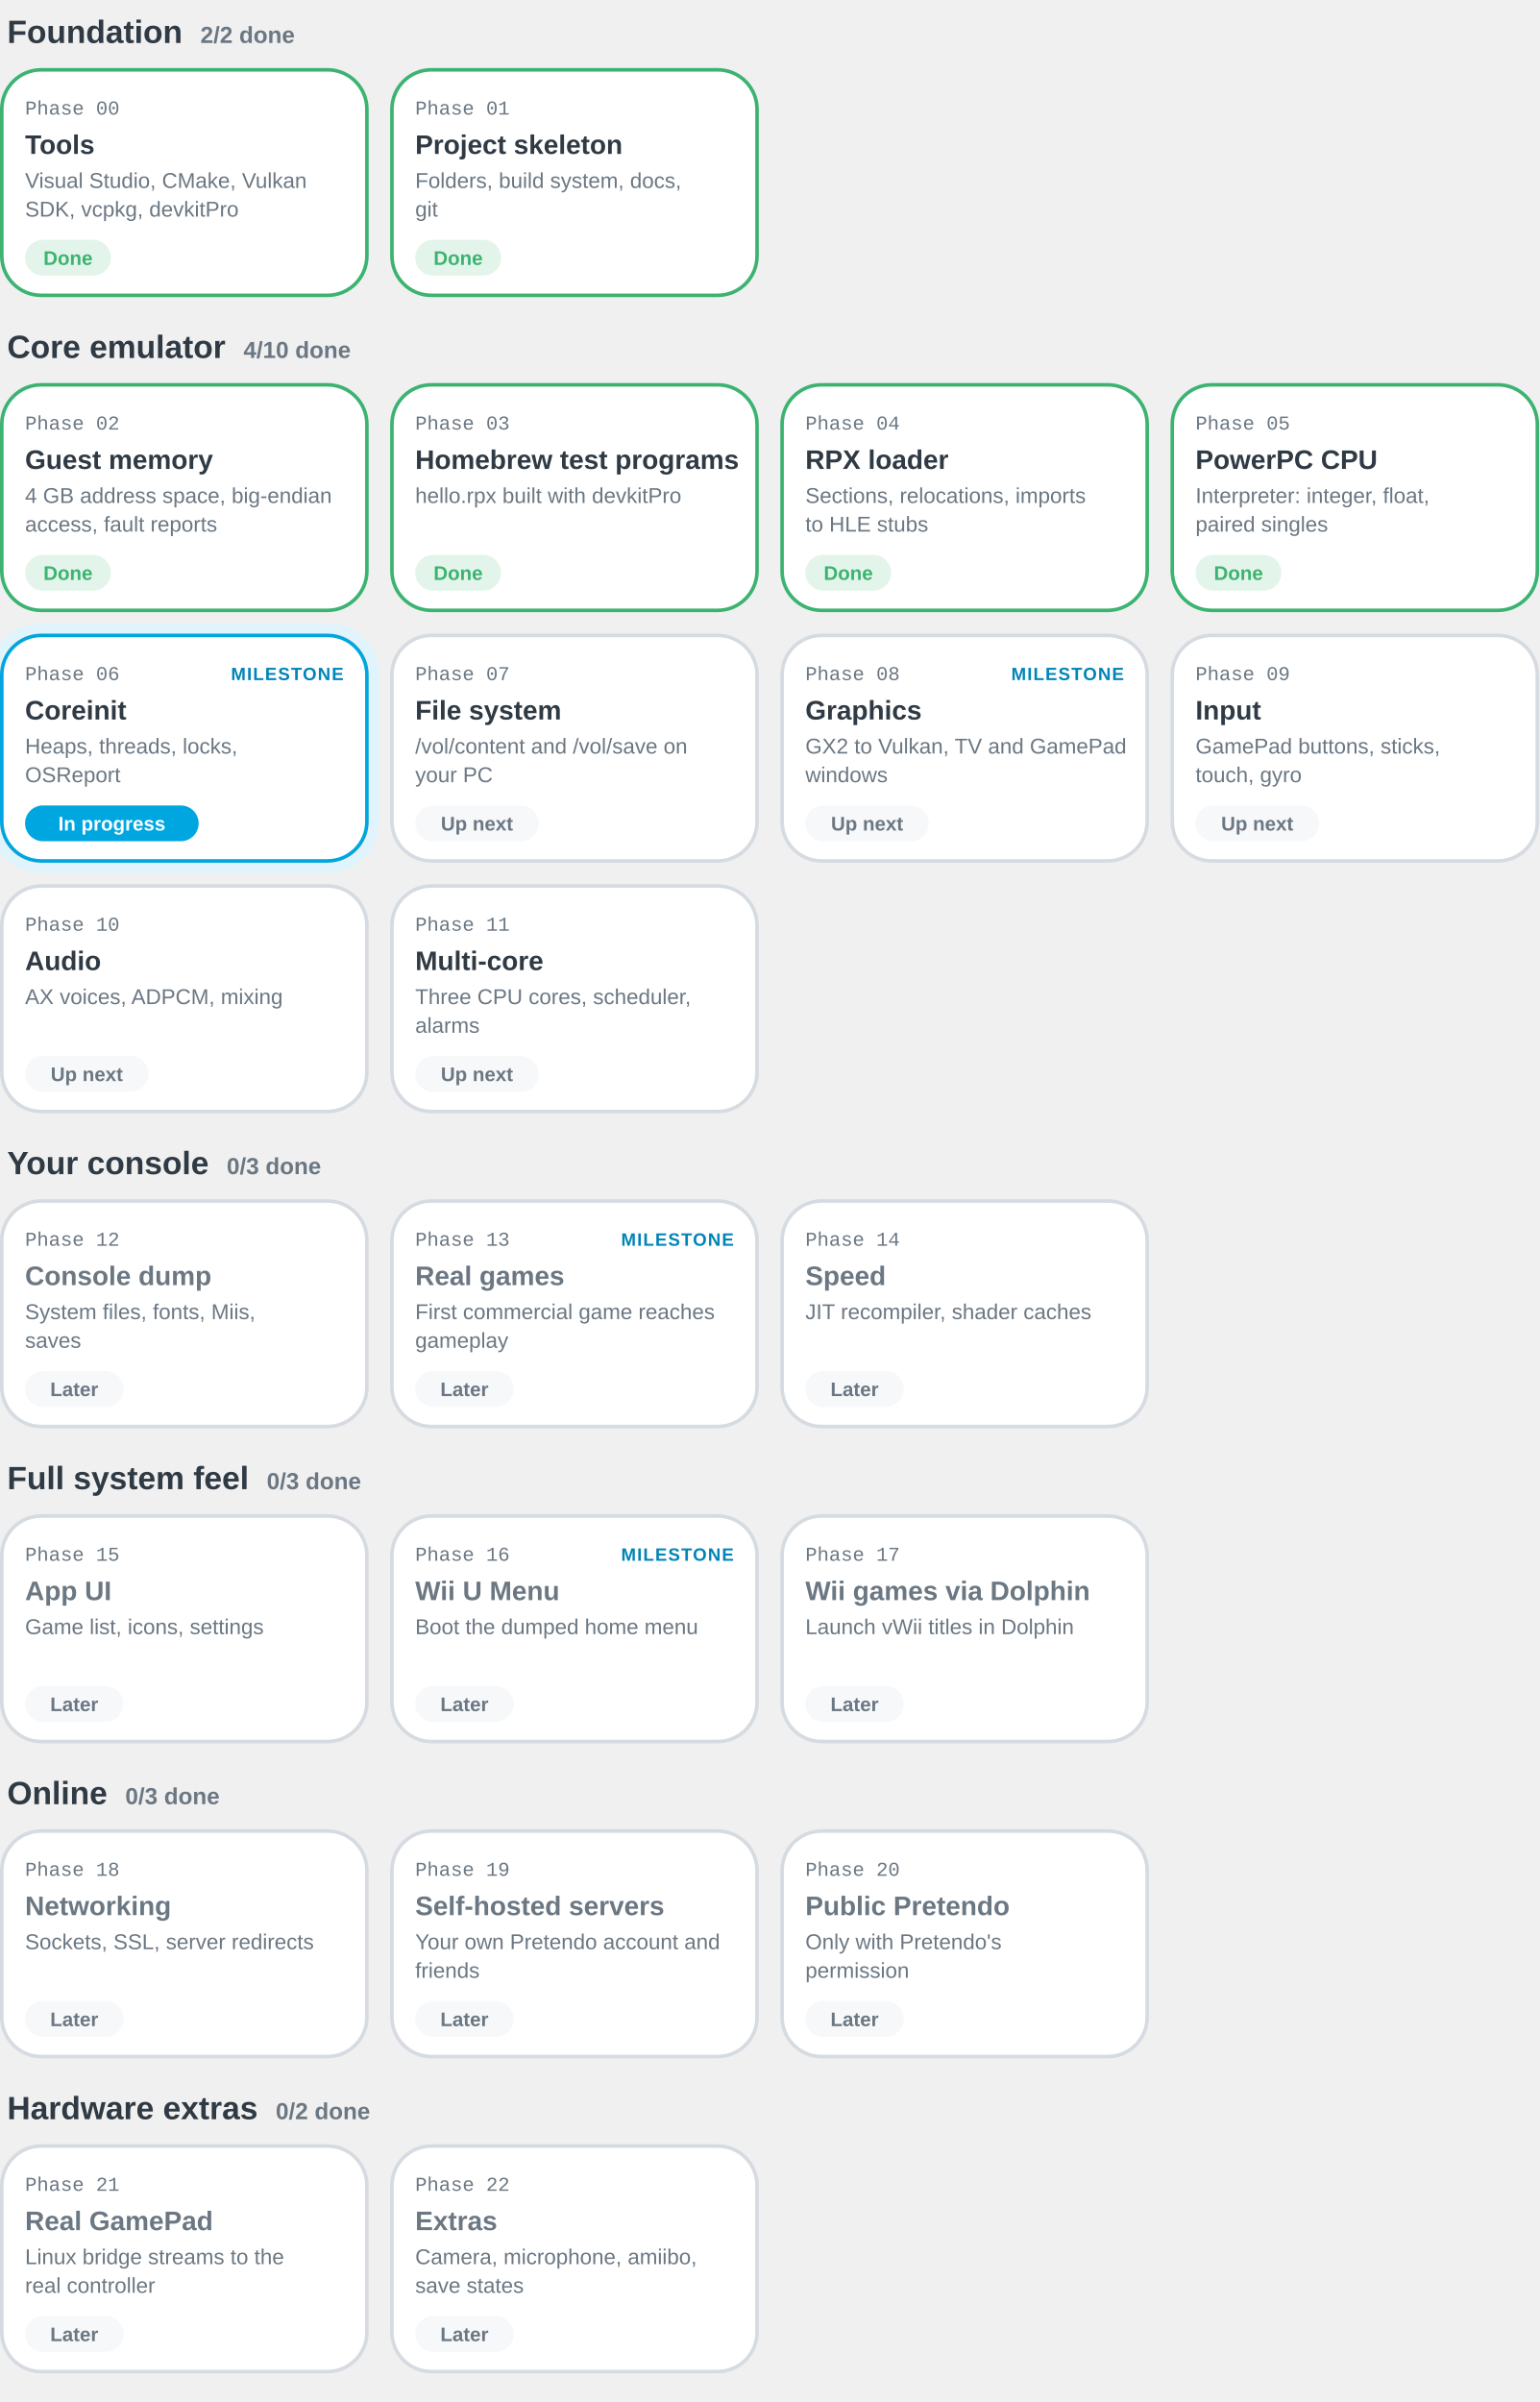
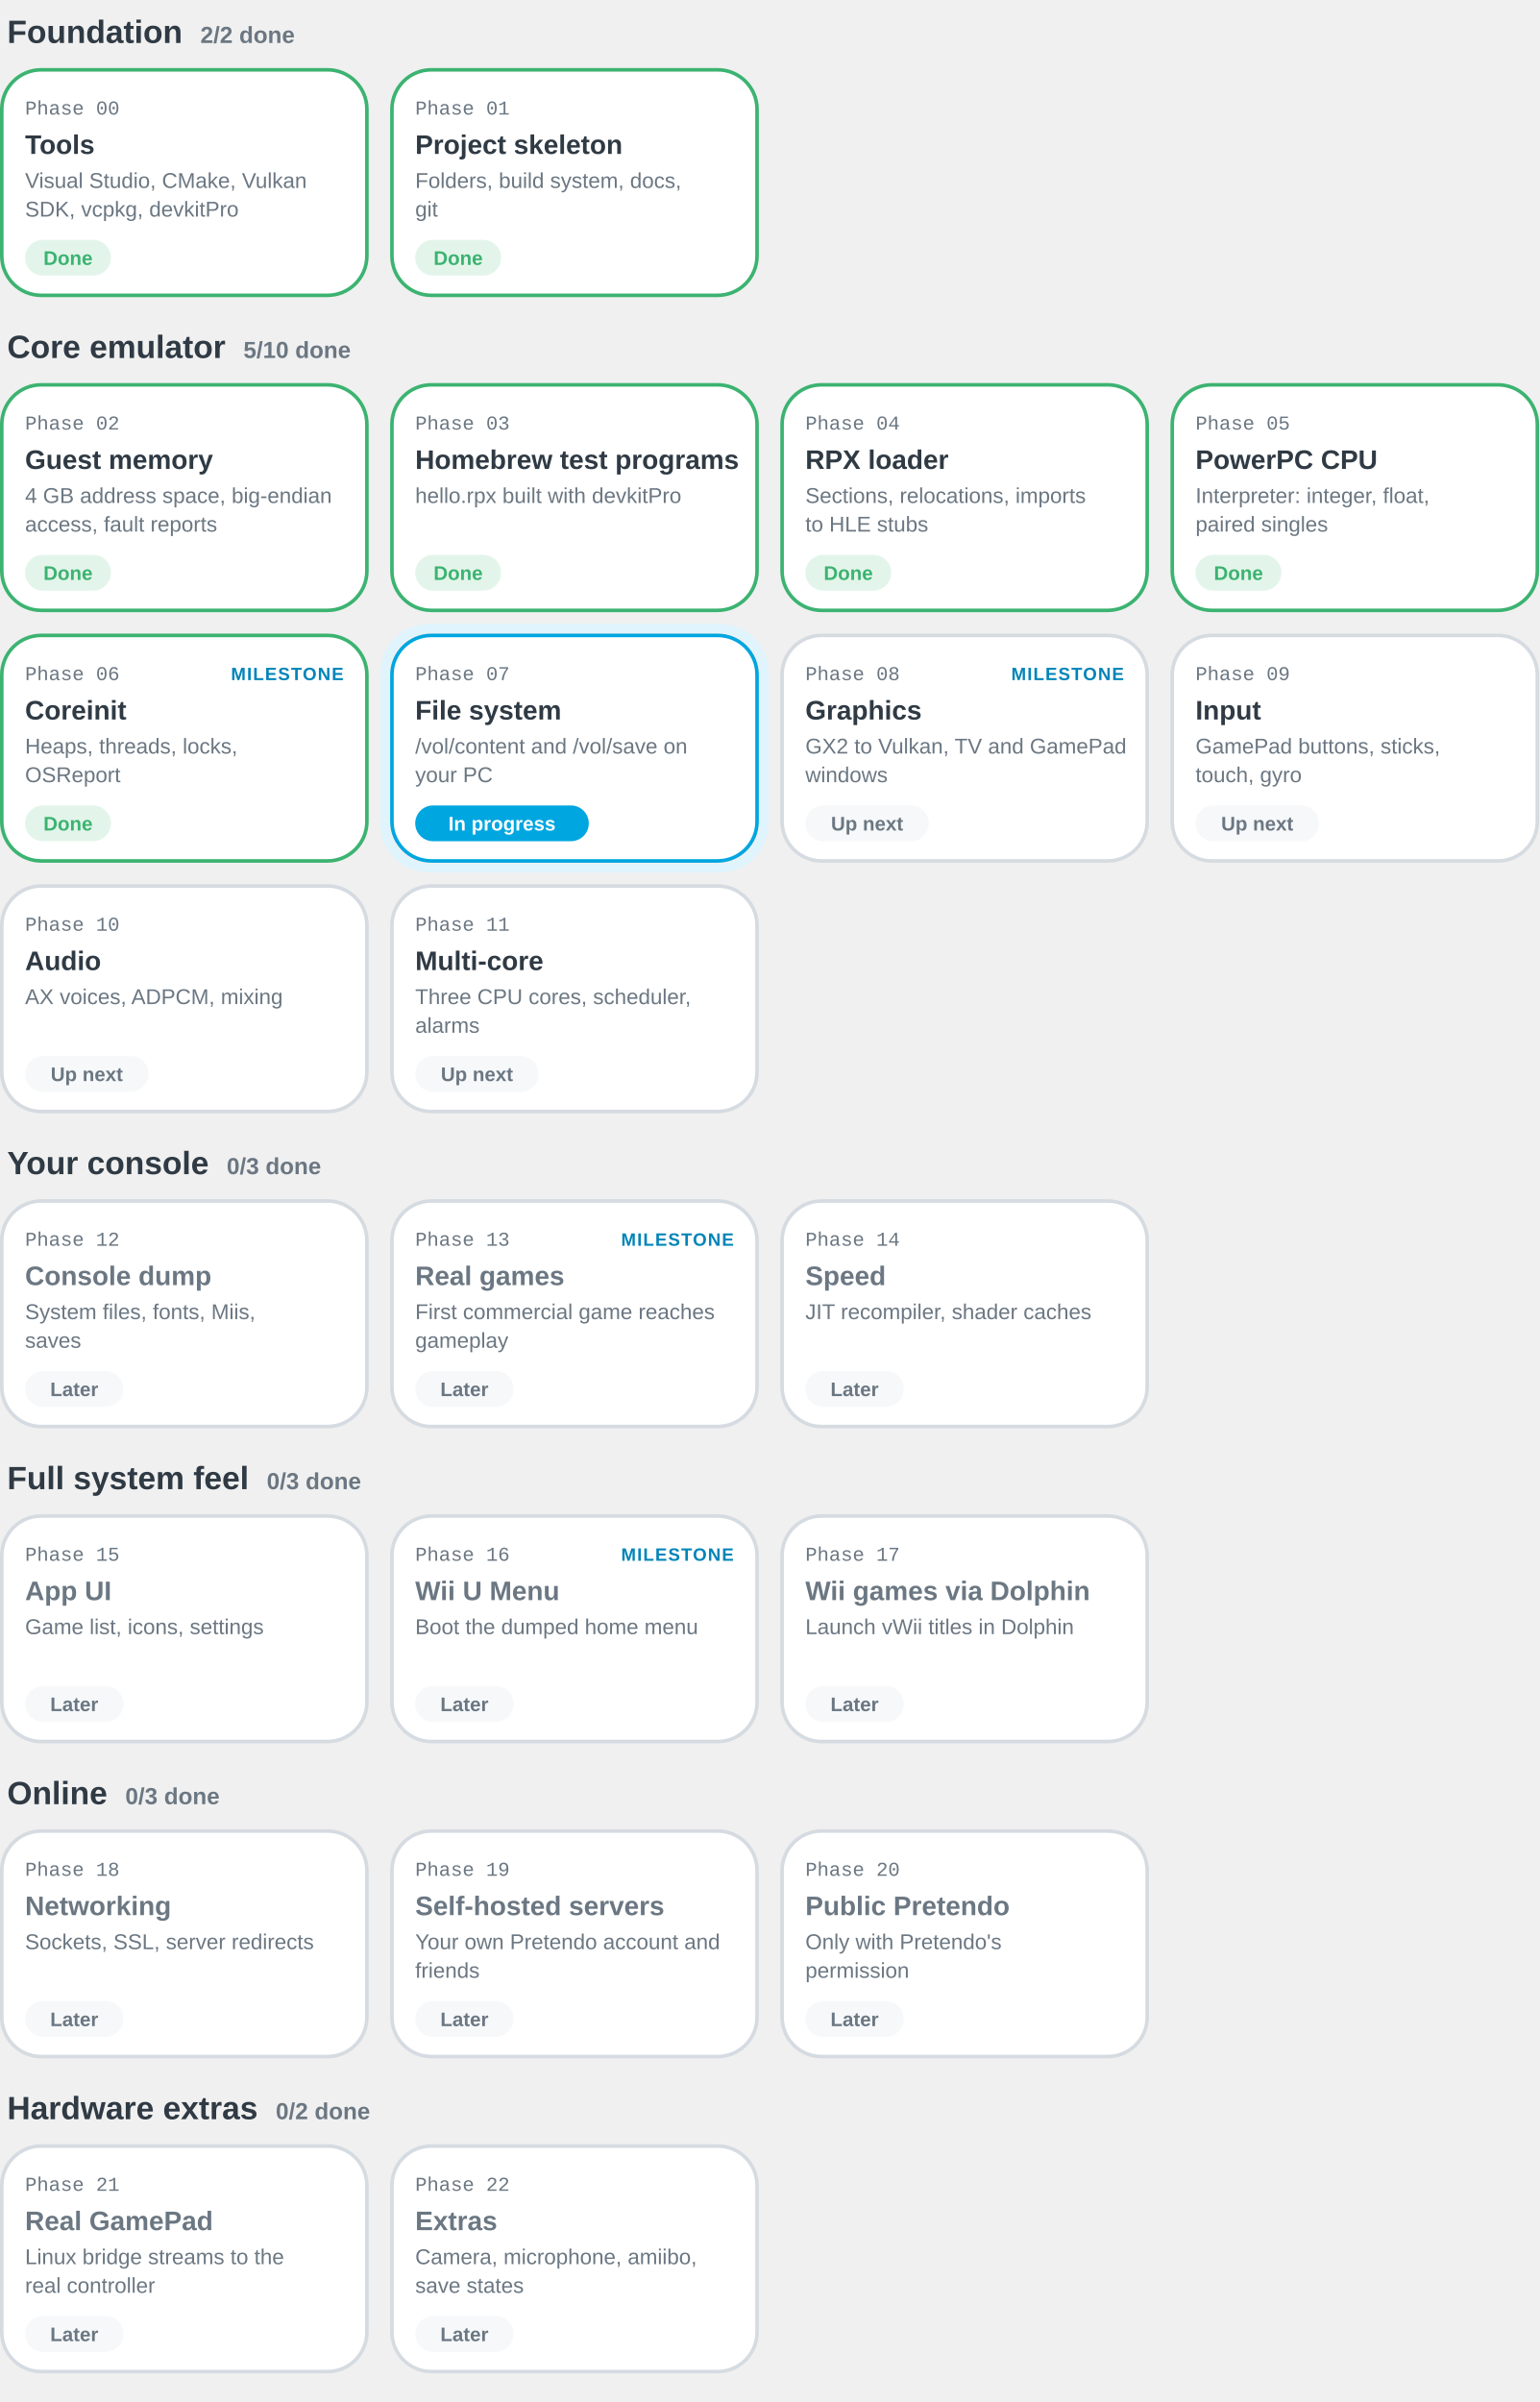
<svg xmlns="http://www.w3.org/2000/svg" width="860" height="1342" viewBox="0 0 860 1342" role="img" aria-label="Roadmap">
  <text x="4" y="24" font-family="'M PLUS Rounded 1c', Nunito, 'Segoe UI', 'Helvetica Neue', Arial, sans-serif" font-size="18" font-weight="800" fill="#2f3a44">Foundation<tspan font-family="Nunito, 'Segoe UI', 'Helvetica Neue', Arial, sans-serif" font-size="13" font-weight="600" fill="#6b7782" dx="10">2/2 done</tspan>
  </text>
  <g transform="translate(0,38)">
    <rect x="1" y="1" width="204" height="126" rx="22" fill="#ffffff" stroke="#3cb371" stroke-width="2" />
    <text x="14" y="26" font-family="'DM Mono', 'Cascadia Mono', Consolas, 'Courier New', monospace" font-size="11" fill="#6b7782">Phase 00</text>
    <text x="14" y="48" font-family="'M PLUS Rounded 1c', Nunito, 'Segoe UI', 'Helvetica Neue', Arial, sans-serif" font-size="15" font-weight="700" fill="#2f3a44">Tools</text>
    <text x="14" y="67" font-family="Nunito, 'Segoe UI', 'Helvetica Neue', Arial, sans-serif" font-size="12" fill="#6b7782">Visual Studio, CMake, Vulkan</text>
    <text x="14" y="83" font-family="Nunito, 'Segoe UI', 'Helvetica Neue', Arial, sans-serif" font-size="12" fill="#6b7782">SDK, vcpkg, devkitPro</text>
    <rect x="14" y="96" width="48" height="20" rx="10" fill="#e3f5ea" />
    <text x="38" y="110" text-anchor="middle" font-family="Nunito, 'Segoe UI', 'Helvetica Neue', Arial, sans-serif" font-size="11" font-weight="700" fill="#3cb371">Done</text>
  </g>
  <g transform="translate(218,38)">
    <rect x="1" y="1" width="204" height="126" rx="22" fill="#ffffff" stroke="#3cb371" stroke-width="2" />
    <text x="14" y="26" font-family="'DM Mono', 'Cascadia Mono', Consolas, 'Courier New', monospace" font-size="11" fill="#6b7782">Phase 01</text>
    <text x="14" y="48" font-family="'M PLUS Rounded 1c', Nunito, 'Segoe UI', 'Helvetica Neue', Arial, sans-serif" font-size="15" font-weight="700" fill="#2f3a44">Project skeleton</text>
    <text x="14" y="67" font-family="Nunito, 'Segoe UI', 'Helvetica Neue', Arial, sans-serif" font-size="12" fill="#6b7782">Folders, build system, docs,</text>
    <text x="14" y="83" font-family="Nunito, 'Segoe UI', 'Helvetica Neue', Arial, sans-serif" font-size="12" fill="#6b7782">git</text>
    <rect x="14" y="96" width="48" height="20" rx="10" fill="#e3f5ea" />
    <text x="38" y="110" text-anchor="middle" font-family="Nunito, 'Segoe UI', 'Helvetica Neue', Arial, sans-serif" font-size="11" font-weight="700" fill="#3cb371">Done</text>
  </g>
-   <text x="4" y="200" font-family="'M PLUS Rounded 1c', Nunito, 'Segoe UI', 'Helvetica Neue', Arial, sans-serif" font-size="18" font-weight="800" fill="#2f3a44">Core emulator<tspan font-family="Nunito, 'Segoe UI', 'Helvetica Neue', Arial, sans-serif" font-size="13" font-weight="600" fill="#6b7782" dx="10">4/10 done</tspan>
+   <text x="4" y="200" font-family="'M PLUS Rounded 1c', Nunito, 'Segoe UI', 'Helvetica Neue', Arial, sans-serif" font-size="18" font-weight="800" fill="#2f3a44">Core emulator<tspan font-family="Nunito, 'Segoe UI', 'Helvetica Neue', Arial, sans-serif" font-size="13" font-weight="600" fill="#6b7782" dx="10">5/10 done</tspan>
  </text>
  <g transform="translate(0,214)">
    <rect x="1" y="1" width="204" height="126" rx="22" fill="#ffffff" stroke="#3cb371" stroke-width="2" />
    <text x="14" y="26" font-family="'DM Mono', 'Cascadia Mono', Consolas, 'Courier New', monospace" font-size="11" fill="#6b7782">Phase 02</text>
    <text x="14" y="48" font-family="'M PLUS Rounded 1c', Nunito, 'Segoe UI', 'Helvetica Neue', Arial, sans-serif" font-size="15" font-weight="700" fill="#2f3a44">Guest memory</text>
    <text x="14" y="67" font-family="Nunito, 'Segoe UI', 'Helvetica Neue', Arial, sans-serif" font-size="12" fill="#6b7782">4 GB address space, big-endian</text>
    <text x="14" y="83" font-family="Nunito, 'Segoe UI', 'Helvetica Neue', Arial, sans-serif" font-size="12" fill="#6b7782">access, fault reports</text>
    <rect x="14" y="96" width="48" height="20" rx="10" fill="#e3f5ea" />
    <text x="38" y="110" text-anchor="middle" font-family="Nunito, 'Segoe UI', 'Helvetica Neue', Arial, sans-serif" font-size="11" font-weight="700" fill="#3cb371">Done</text>
  </g>
  <g transform="translate(218,214)">
    <rect x="1" y="1" width="204" height="126" rx="22" fill="#ffffff" stroke="#3cb371" stroke-width="2" />
    <text x="14" y="26" font-family="'DM Mono', 'Cascadia Mono', Consolas, 'Courier New', monospace" font-size="11" fill="#6b7782">Phase 03</text>
    <text x="14" y="48" font-family="'M PLUS Rounded 1c', Nunito, 'Segoe UI', 'Helvetica Neue', Arial, sans-serif" font-size="15" font-weight="700" fill="#2f3a44">Homebrew test programs</text>
    <text x="14" y="67" font-family="Nunito, 'Segoe UI', 'Helvetica Neue', Arial, sans-serif" font-size="12" fill="#6b7782">hello.rpx built with devkitPro</text>
    <rect x="14" y="96" width="48" height="20" rx="10" fill="#e3f5ea" />
    <text x="38" y="110" text-anchor="middle" font-family="Nunito, 'Segoe UI', 'Helvetica Neue', Arial, sans-serif" font-size="11" font-weight="700" fill="#3cb371">Done</text>
  </g>
  <g transform="translate(436,214)">
    <rect x="1" y="1" width="204" height="126" rx="22" fill="#ffffff" stroke="#3cb371" stroke-width="2" />
    <text x="14" y="26" font-family="'DM Mono', 'Cascadia Mono', Consolas, 'Courier New', monospace" font-size="11" fill="#6b7782">Phase 04</text>
    <text x="14" y="48" font-family="'M PLUS Rounded 1c', Nunito, 'Segoe UI', 'Helvetica Neue', Arial, sans-serif" font-size="15" font-weight="700" fill="#2f3a44">RPX loader</text>
    <text x="14" y="67" font-family="Nunito, 'Segoe UI', 'Helvetica Neue', Arial, sans-serif" font-size="12" fill="#6b7782">Sections, relocations, imports</text>
    <text x="14" y="83" font-family="Nunito, 'Segoe UI', 'Helvetica Neue', Arial, sans-serif" font-size="12" fill="#6b7782">to HLE stubs</text>
    <rect x="14" y="96" width="48" height="20" rx="10" fill="#e3f5ea" />
    <text x="38" y="110" text-anchor="middle" font-family="Nunito, 'Segoe UI', 'Helvetica Neue', Arial, sans-serif" font-size="11" font-weight="700" fill="#3cb371">Done</text>
  </g>
  <g transform="translate(654,214)">
    <rect x="1" y="1" width="204" height="126" rx="22" fill="#ffffff" stroke="#3cb371" stroke-width="2" />
    <text x="14" y="26" font-family="'DM Mono', 'Cascadia Mono', Consolas, 'Courier New', monospace" font-size="11" fill="#6b7782">Phase 05</text>
    <text x="14" y="48" font-family="'M PLUS Rounded 1c', Nunito, 'Segoe UI', 'Helvetica Neue', Arial, sans-serif" font-size="15" font-weight="700" fill="#2f3a44">PowerPC CPU</text>
    <text x="14" y="67" font-family="Nunito, 'Segoe UI', 'Helvetica Neue', Arial, sans-serif" font-size="12" fill="#6b7782">Interpreter: integer, float,</text>
    <text x="14" y="83" font-family="Nunito, 'Segoe UI', 'Helvetica Neue', Arial, sans-serif" font-size="12" fill="#6b7782">paired singles</text>
    <rect x="14" y="96" width="48" height="20" rx="10" fill="#e3f5ea" />
    <text x="38" y="110" text-anchor="middle" font-family="Nunito, 'Segoe UI', 'Helvetica Neue', Arial, sans-serif" font-size="11" font-weight="700" fill="#3cb371">Done</text>
  </g>
  <g transform="translate(0,354)">
-     <rect x="-3" y="-3" width="212" height="134" rx="25" fill="none" stroke="#dff4fc" stroke-width="5" />
-     <rect x="1" y="1" width="204" height="126" rx="22" fill="#ffffff" stroke="#00a6e0" stroke-width="2" />
+     <rect x="1" y="1" width="204" height="126" rx="22" fill="#ffffff" stroke="#3cb371" stroke-width="2" />
    <text x="14" y="26" font-family="'DM Mono', 'Cascadia Mono', Consolas, 'Courier New', monospace" font-size="11" fill="#6b7782">Phase 06</text>
    <text x="192" y="26" text-anchor="end" font-family="Nunito, 'Segoe UI', 'Helvetica Neue', Arial, sans-serif" font-size="10" font-weight="700" letter-spacing="0.6" fill="#0084b8">MILESTONE</text>
    <text x="14" y="48" font-family="'M PLUS Rounded 1c', Nunito, 'Segoe UI', 'Helvetica Neue', Arial, sans-serif" font-size="15" font-weight="700" fill="#2f3a44">Coreinit</text>
    <text x="14" y="67" font-family="Nunito, 'Segoe UI', 'Helvetica Neue', Arial, sans-serif" font-size="12" fill="#6b7782">Heaps, threads, locks,</text>
    <text x="14" y="83" font-family="Nunito, 'Segoe UI', 'Helvetica Neue', Arial, sans-serif" font-size="12" fill="#6b7782">OSReport</text>
-     <rect x="14" y="96" width="97" height="20" rx="10" fill="#00a6e0" />
-     <text x="62.5" y="110" text-anchor="middle" font-family="Nunito, 'Segoe UI', 'Helvetica Neue', Arial, sans-serif" font-size="11" font-weight="700" fill="#ffffff">In progress</text>
+     <rect x="14" y="96" width="48" height="20" rx="10" fill="#e3f5ea" />
+     <text x="38" y="110" text-anchor="middle" font-family="Nunito, 'Segoe UI', 'Helvetica Neue', Arial, sans-serif" font-size="11" font-weight="700" fill="#3cb371">Done</text>
  </g>
  <g transform="translate(218,354)">
-     <rect x="1" y="1" width="204" height="126" rx="22" fill="#ffffff" stroke="#d5dbe1" stroke-width="2" />
+     <rect x="-3" y="-3" width="212" height="134" rx="25" fill="none" stroke="#dff4fc" stroke-width="5" />
+     <rect x="1" y="1" width="204" height="126" rx="22" fill="#ffffff" stroke="#00a6e0" stroke-width="2" />
    <text x="14" y="26" font-family="'DM Mono', 'Cascadia Mono', Consolas, 'Courier New', monospace" font-size="11" fill="#6b7782">Phase 07</text>
    <text x="14" y="48" font-family="'M PLUS Rounded 1c', Nunito, 'Segoe UI', 'Helvetica Neue', Arial, sans-serif" font-size="15" font-weight="700" fill="#2f3a44">File system</text>
    <text x="14" y="67" font-family="Nunito, 'Segoe UI', 'Helvetica Neue', Arial, sans-serif" font-size="12" fill="#6b7782">/vol/content and /vol/save on</text>
    <text x="14" y="83" font-family="Nunito, 'Segoe UI', 'Helvetica Neue', Arial, sans-serif" font-size="12" fill="#6b7782">your PC</text>
-     <rect x="14" y="96" width="69" height="20" rx="10" fill="#f6f8fa" />
-     <text x="48.5" y="110" text-anchor="middle" font-family="Nunito, 'Segoe UI', 'Helvetica Neue', Arial, sans-serif" font-size="11" font-weight="700" fill="#6b7782">Up next</text>
+     <rect x="14" y="96" width="97" height="20" rx="10" fill="#00a6e0" />
+     <text x="62.5" y="110" text-anchor="middle" font-family="Nunito, 'Segoe UI', 'Helvetica Neue', Arial, sans-serif" font-size="11" font-weight="700" fill="#ffffff">In progress</text>
  </g>
  <g transform="translate(436,354)">
    <rect x="1" y="1" width="204" height="126" rx="22" fill="#ffffff" stroke="#d5dbe1" stroke-width="2" />
    <text x="14" y="26" font-family="'DM Mono', 'Cascadia Mono', Consolas, 'Courier New', monospace" font-size="11" fill="#6b7782">Phase 08</text>
    <text x="192" y="26" text-anchor="end" font-family="Nunito, 'Segoe UI', 'Helvetica Neue', Arial, sans-serif" font-size="10" font-weight="700" letter-spacing="0.6" fill="#0084b8">MILESTONE</text>
    <text x="14" y="48" font-family="'M PLUS Rounded 1c', Nunito, 'Segoe UI', 'Helvetica Neue', Arial, sans-serif" font-size="15" font-weight="700" fill="#2f3a44">Graphics</text>
    <text x="14" y="67" font-family="Nunito, 'Segoe UI', 'Helvetica Neue', Arial, sans-serif" font-size="12" fill="#6b7782">GX2 to Vulkan, TV and GamePad</text>
    <text x="14" y="83" font-family="Nunito, 'Segoe UI', 'Helvetica Neue', Arial, sans-serif" font-size="12" fill="#6b7782">windows</text>
    <rect x="14" y="96" width="69" height="20" rx="10" fill="#f6f8fa" />
    <text x="48.5" y="110" text-anchor="middle" font-family="Nunito, 'Segoe UI', 'Helvetica Neue', Arial, sans-serif" font-size="11" font-weight="700" fill="#6b7782">Up next</text>
  </g>
  <g transform="translate(654,354)">
    <rect x="1" y="1" width="204" height="126" rx="22" fill="#ffffff" stroke="#d5dbe1" stroke-width="2" />
    <text x="14" y="26" font-family="'DM Mono', 'Cascadia Mono', Consolas, 'Courier New', monospace" font-size="11" fill="#6b7782">Phase 09</text>
    <text x="14" y="48" font-family="'M PLUS Rounded 1c', Nunito, 'Segoe UI', 'Helvetica Neue', Arial, sans-serif" font-size="15" font-weight="700" fill="#2f3a44">Input</text>
    <text x="14" y="67" font-family="Nunito, 'Segoe UI', 'Helvetica Neue', Arial, sans-serif" font-size="12" fill="#6b7782">GamePad buttons, sticks,</text>
    <text x="14" y="83" font-family="Nunito, 'Segoe UI', 'Helvetica Neue', Arial, sans-serif" font-size="12" fill="#6b7782">touch, gyro</text>
    <rect x="14" y="96" width="69" height="20" rx="10" fill="#f6f8fa" />
    <text x="48.5" y="110" text-anchor="middle" font-family="Nunito, 'Segoe UI', 'Helvetica Neue', Arial, sans-serif" font-size="11" font-weight="700" fill="#6b7782">Up next</text>
  </g>
  <g transform="translate(0,494)">
    <rect x="1" y="1" width="204" height="126" rx="22" fill="#ffffff" stroke="#d5dbe1" stroke-width="2" />
    <text x="14" y="26" font-family="'DM Mono', 'Cascadia Mono', Consolas, 'Courier New', monospace" font-size="11" fill="#6b7782">Phase 10</text>
    <text x="14" y="48" font-family="'M PLUS Rounded 1c', Nunito, 'Segoe UI', 'Helvetica Neue', Arial, sans-serif" font-size="15" font-weight="700" fill="#2f3a44">Audio</text>
    <text x="14" y="67" font-family="Nunito, 'Segoe UI', 'Helvetica Neue', Arial, sans-serif" font-size="12" fill="#6b7782">AX voices, ADPCM, mixing</text>
    <rect x="14" y="96" width="69" height="20" rx="10" fill="#f6f8fa" />
    <text x="48.5" y="110" text-anchor="middle" font-family="Nunito, 'Segoe UI', 'Helvetica Neue', Arial, sans-serif" font-size="11" font-weight="700" fill="#6b7782">Up next</text>
  </g>
  <g transform="translate(218,494)">
    <rect x="1" y="1" width="204" height="126" rx="22" fill="#ffffff" stroke="#d5dbe1" stroke-width="2" />
    <text x="14" y="26" font-family="'DM Mono', 'Cascadia Mono', Consolas, 'Courier New', monospace" font-size="11" fill="#6b7782">Phase 11</text>
    <text x="14" y="48" font-family="'M PLUS Rounded 1c', Nunito, 'Segoe UI', 'Helvetica Neue', Arial, sans-serif" font-size="15" font-weight="700" fill="#2f3a44">Multi-core</text>
    <text x="14" y="67" font-family="Nunito, 'Segoe UI', 'Helvetica Neue', Arial, sans-serif" font-size="12" fill="#6b7782">Three CPU cores, scheduler,</text>
    <text x="14" y="83" font-family="Nunito, 'Segoe UI', 'Helvetica Neue', Arial, sans-serif" font-size="12" fill="#6b7782">alarms</text>
    <rect x="14" y="96" width="69" height="20" rx="10" fill="#f6f8fa" />
    <text x="48.5" y="110" text-anchor="middle" font-family="Nunito, 'Segoe UI', 'Helvetica Neue', Arial, sans-serif" font-size="11" font-weight="700" fill="#6b7782">Up next</text>
  </g>
  <text x="4" y="656" font-family="'M PLUS Rounded 1c', Nunito, 'Segoe UI', 'Helvetica Neue', Arial, sans-serif" font-size="18" font-weight="800" fill="#2f3a44">Your console<tspan font-family="Nunito, 'Segoe UI', 'Helvetica Neue', Arial, sans-serif" font-size="13" font-weight="600" fill="#6b7782" dx="10">0/3 done</tspan>
  </text>
  <g transform="translate(0,670)">
    <rect x="1" y="1" width="204" height="126" rx="22" fill="#ffffff" stroke="#d5dbe1" stroke-width="2" />
    <text x="14" y="26" font-family="'DM Mono', 'Cascadia Mono', Consolas, 'Courier New', monospace" font-size="11" fill="#6b7782">Phase 12</text>
    <text x="14" y="48" font-family="'M PLUS Rounded 1c', Nunito, 'Segoe UI', 'Helvetica Neue', Arial, sans-serif" font-size="15" font-weight="700" fill="#6b7782">Console dump</text>
    <text x="14" y="67" font-family="Nunito, 'Segoe UI', 'Helvetica Neue', Arial, sans-serif" font-size="12" fill="#6b7782">System files, fonts, Miis,</text>
    <text x="14" y="83" font-family="Nunito, 'Segoe UI', 'Helvetica Neue', Arial, sans-serif" font-size="12" fill="#6b7782">saves</text>
    <rect x="14" y="96" width="55" height="20" rx="10" fill="#f6f8fa" />
    <text x="41.5" y="110" text-anchor="middle" font-family="Nunito, 'Segoe UI', 'Helvetica Neue', Arial, sans-serif" font-size="11" font-weight="700" fill="#6b7782">Later</text>
  </g>
  <g transform="translate(218,670)">
    <rect x="1" y="1" width="204" height="126" rx="22" fill="#ffffff" stroke="#d5dbe1" stroke-width="2" />
    <text x="14" y="26" font-family="'DM Mono', 'Cascadia Mono', Consolas, 'Courier New', monospace" font-size="11" fill="#6b7782">Phase 13</text>
    <text x="192" y="26" text-anchor="end" font-family="Nunito, 'Segoe UI', 'Helvetica Neue', Arial, sans-serif" font-size="10" font-weight="700" letter-spacing="0.6" fill="#0084b8">MILESTONE</text>
    <text x="14" y="48" font-family="'M PLUS Rounded 1c', Nunito, 'Segoe UI', 'Helvetica Neue', Arial, sans-serif" font-size="15" font-weight="700" fill="#6b7782">Real games</text>
    <text x="14" y="67" font-family="Nunito, 'Segoe UI', 'Helvetica Neue', Arial, sans-serif" font-size="12" fill="#6b7782">First commercial game reaches</text>
    <text x="14" y="83" font-family="Nunito, 'Segoe UI', 'Helvetica Neue', Arial, sans-serif" font-size="12" fill="#6b7782">gameplay</text>
    <rect x="14" y="96" width="55" height="20" rx="10" fill="#f6f8fa" />
    <text x="41.5" y="110" text-anchor="middle" font-family="Nunito, 'Segoe UI', 'Helvetica Neue', Arial, sans-serif" font-size="11" font-weight="700" fill="#6b7782">Later</text>
  </g>
  <g transform="translate(436,670)">
    <rect x="1" y="1" width="204" height="126" rx="22" fill="#ffffff" stroke="#d5dbe1" stroke-width="2" />
    <text x="14" y="26" font-family="'DM Mono', 'Cascadia Mono', Consolas, 'Courier New', monospace" font-size="11" fill="#6b7782">Phase 14</text>
    <text x="14" y="48" font-family="'M PLUS Rounded 1c', Nunito, 'Segoe UI', 'Helvetica Neue', Arial, sans-serif" font-size="15" font-weight="700" fill="#6b7782">Speed</text>
    <text x="14" y="67" font-family="Nunito, 'Segoe UI', 'Helvetica Neue', Arial, sans-serif" font-size="12" fill="#6b7782">JIT recompiler, shader caches</text>
    <rect x="14" y="96" width="55" height="20" rx="10" fill="#f6f8fa" />
    <text x="41.5" y="110" text-anchor="middle" font-family="Nunito, 'Segoe UI', 'Helvetica Neue', Arial, sans-serif" font-size="11" font-weight="700" fill="#6b7782">Later</text>
  </g>
  <text x="4" y="832" font-family="'M PLUS Rounded 1c', Nunito, 'Segoe UI', 'Helvetica Neue', Arial, sans-serif" font-size="18" font-weight="800" fill="#2f3a44">Full system feel<tspan font-family="Nunito, 'Segoe UI', 'Helvetica Neue', Arial, sans-serif" font-size="13" font-weight="600" fill="#6b7782" dx="10">0/3 done</tspan>
  </text>
  <g transform="translate(0,846)">
    <rect x="1" y="1" width="204" height="126" rx="22" fill="#ffffff" stroke="#d5dbe1" stroke-width="2" />
    <text x="14" y="26" font-family="'DM Mono', 'Cascadia Mono', Consolas, 'Courier New', monospace" font-size="11" fill="#6b7782">Phase 15</text>
    <text x="14" y="48" font-family="'M PLUS Rounded 1c', Nunito, 'Segoe UI', 'Helvetica Neue', Arial, sans-serif" font-size="15" font-weight="700" fill="#6b7782">App UI</text>
    <text x="14" y="67" font-family="Nunito, 'Segoe UI', 'Helvetica Neue', Arial, sans-serif" font-size="12" fill="#6b7782">Game list, icons, settings</text>
    <rect x="14" y="96" width="55" height="20" rx="10" fill="#f6f8fa" />
    <text x="41.5" y="110" text-anchor="middle" font-family="Nunito, 'Segoe UI', 'Helvetica Neue', Arial, sans-serif" font-size="11" font-weight="700" fill="#6b7782">Later</text>
  </g>
  <g transform="translate(218,846)">
    <rect x="1" y="1" width="204" height="126" rx="22" fill="#ffffff" stroke="#d5dbe1" stroke-width="2" />
    <text x="14" y="26" font-family="'DM Mono', 'Cascadia Mono', Consolas, 'Courier New', monospace" font-size="11" fill="#6b7782">Phase 16</text>
    <text x="192" y="26" text-anchor="end" font-family="Nunito, 'Segoe UI', 'Helvetica Neue', Arial, sans-serif" font-size="10" font-weight="700" letter-spacing="0.6" fill="#0084b8">MILESTONE</text>
    <text x="14" y="48" font-family="'M PLUS Rounded 1c', Nunito, 'Segoe UI', 'Helvetica Neue', Arial, sans-serif" font-size="15" font-weight="700" fill="#6b7782">Wii U Menu</text>
    <text x="14" y="67" font-family="Nunito, 'Segoe UI', 'Helvetica Neue', Arial, sans-serif" font-size="12" fill="#6b7782">Boot the dumped home menu</text>
    <rect x="14" y="96" width="55" height="20" rx="10" fill="#f6f8fa" />
    <text x="41.5" y="110" text-anchor="middle" font-family="Nunito, 'Segoe UI', 'Helvetica Neue', Arial, sans-serif" font-size="11" font-weight="700" fill="#6b7782">Later</text>
  </g>
  <g transform="translate(436,846)">
    <rect x="1" y="1" width="204" height="126" rx="22" fill="#ffffff" stroke="#d5dbe1" stroke-width="2" />
    <text x="14" y="26" font-family="'DM Mono', 'Cascadia Mono', Consolas, 'Courier New', monospace" font-size="11" fill="#6b7782">Phase 17</text>
    <text x="14" y="48" font-family="'M PLUS Rounded 1c', Nunito, 'Segoe UI', 'Helvetica Neue', Arial, sans-serif" font-size="15" font-weight="700" fill="#6b7782">Wii games via Dolphin</text>
    <text x="14" y="67" font-family="Nunito, 'Segoe UI', 'Helvetica Neue', Arial, sans-serif" font-size="12" fill="#6b7782">Launch vWii titles in Dolphin</text>
    <rect x="14" y="96" width="55" height="20" rx="10" fill="#f6f8fa" />
    <text x="41.5" y="110" text-anchor="middle" font-family="Nunito, 'Segoe UI', 'Helvetica Neue', Arial, sans-serif" font-size="11" font-weight="700" fill="#6b7782">Later</text>
  </g>
  <text x="4" y="1008" font-family="'M PLUS Rounded 1c', Nunito, 'Segoe UI', 'Helvetica Neue', Arial, sans-serif" font-size="18" font-weight="800" fill="#2f3a44">Online<tspan font-family="Nunito, 'Segoe UI', 'Helvetica Neue', Arial, sans-serif" font-size="13" font-weight="600" fill="#6b7782" dx="10">0/3 done</tspan>
  </text>
  <g transform="translate(0,1022)">
    <rect x="1" y="1" width="204" height="126" rx="22" fill="#ffffff" stroke="#d5dbe1" stroke-width="2" />
    <text x="14" y="26" font-family="'DM Mono', 'Cascadia Mono', Consolas, 'Courier New', monospace" font-size="11" fill="#6b7782">Phase 18</text>
    <text x="14" y="48" font-family="'M PLUS Rounded 1c', Nunito, 'Segoe UI', 'Helvetica Neue', Arial, sans-serif" font-size="15" font-weight="700" fill="#6b7782">Networking</text>
    <text x="14" y="67" font-family="Nunito, 'Segoe UI', 'Helvetica Neue', Arial, sans-serif" font-size="12" fill="#6b7782">Sockets, SSL, server redirects</text>
    <rect x="14" y="96" width="55" height="20" rx="10" fill="#f6f8fa" />
    <text x="41.5" y="110" text-anchor="middle" font-family="Nunito, 'Segoe UI', 'Helvetica Neue', Arial, sans-serif" font-size="11" font-weight="700" fill="#6b7782">Later</text>
  </g>
  <g transform="translate(218,1022)">
    <rect x="1" y="1" width="204" height="126" rx="22" fill="#ffffff" stroke="#d5dbe1" stroke-width="2" />
    <text x="14" y="26" font-family="'DM Mono', 'Cascadia Mono', Consolas, 'Courier New', monospace" font-size="11" fill="#6b7782">Phase 19</text>
    <text x="14" y="48" font-family="'M PLUS Rounded 1c', Nunito, 'Segoe UI', 'Helvetica Neue', Arial, sans-serif" font-size="15" font-weight="700" fill="#6b7782">Self-hosted servers</text>
    <text x="14" y="67" font-family="Nunito, 'Segoe UI', 'Helvetica Neue', Arial, sans-serif" font-size="12" fill="#6b7782">Your own Pretendo account and</text>
    <text x="14" y="83" font-family="Nunito, 'Segoe UI', 'Helvetica Neue', Arial, sans-serif" font-size="12" fill="#6b7782">friends</text>
    <rect x="14" y="96" width="55" height="20" rx="10" fill="#f6f8fa" />
    <text x="41.5" y="110" text-anchor="middle" font-family="Nunito, 'Segoe UI', 'Helvetica Neue', Arial, sans-serif" font-size="11" font-weight="700" fill="#6b7782">Later</text>
  </g>
  <g transform="translate(436,1022)">
    <rect x="1" y="1" width="204" height="126" rx="22" fill="#ffffff" stroke="#d5dbe1" stroke-width="2" />
    <text x="14" y="26" font-family="'DM Mono', 'Cascadia Mono', Consolas, 'Courier New', monospace" font-size="11" fill="#6b7782">Phase 20</text>
    <text x="14" y="48" font-family="'M PLUS Rounded 1c', Nunito, 'Segoe UI', 'Helvetica Neue', Arial, sans-serif" font-size="15" font-weight="700" fill="#6b7782">Public Pretendo</text>
    <text x="14" y="67" font-family="Nunito, 'Segoe UI', 'Helvetica Neue', Arial, sans-serif" font-size="12" fill="#6b7782">Only with Pretendo's</text>
    <text x="14" y="83" font-family="Nunito, 'Segoe UI', 'Helvetica Neue', Arial, sans-serif" font-size="12" fill="#6b7782">permission</text>
    <rect x="14" y="96" width="55" height="20" rx="10" fill="#f6f8fa" />
    <text x="41.5" y="110" text-anchor="middle" font-family="Nunito, 'Segoe UI', 'Helvetica Neue', Arial, sans-serif" font-size="11" font-weight="700" fill="#6b7782">Later</text>
  </g>
  <text x="4" y="1184" font-family="'M PLUS Rounded 1c', Nunito, 'Segoe UI', 'Helvetica Neue', Arial, sans-serif" font-size="18" font-weight="800" fill="#2f3a44">Hardware extras<tspan font-family="Nunito, 'Segoe UI', 'Helvetica Neue', Arial, sans-serif" font-size="13" font-weight="600" fill="#6b7782" dx="10">0/2 done</tspan>
  </text>
  <g transform="translate(0,1198)">
    <rect x="1" y="1" width="204" height="126" rx="22" fill="#ffffff" stroke="#d5dbe1" stroke-width="2" />
    <text x="14" y="26" font-family="'DM Mono', 'Cascadia Mono', Consolas, 'Courier New', monospace" font-size="11" fill="#6b7782">Phase 21</text>
    <text x="14" y="48" font-family="'M PLUS Rounded 1c', Nunito, 'Segoe UI', 'Helvetica Neue', Arial, sans-serif" font-size="15" font-weight="700" fill="#6b7782">Real GamePad</text>
    <text x="14" y="67" font-family="Nunito, 'Segoe UI', 'Helvetica Neue', Arial, sans-serif" font-size="12" fill="#6b7782">Linux bridge streams to the</text>
    <text x="14" y="83" font-family="Nunito, 'Segoe UI', 'Helvetica Neue', Arial, sans-serif" font-size="12" fill="#6b7782">real controller</text>
    <rect x="14" y="96" width="55" height="20" rx="10" fill="#f6f8fa" />
    <text x="41.5" y="110" text-anchor="middle" font-family="Nunito, 'Segoe UI', 'Helvetica Neue', Arial, sans-serif" font-size="11" font-weight="700" fill="#6b7782">Later</text>
  </g>
  <g transform="translate(218,1198)">
    <rect x="1" y="1" width="204" height="126" rx="22" fill="#ffffff" stroke="#d5dbe1" stroke-width="2" />
    <text x="14" y="26" font-family="'DM Mono', 'Cascadia Mono', Consolas, 'Courier New', monospace" font-size="11" fill="#6b7782">Phase 22</text>
    <text x="14" y="48" font-family="'M PLUS Rounded 1c', Nunito, 'Segoe UI', 'Helvetica Neue', Arial, sans-serif" font-size="15" font-weight="700" fill="#6b7782">Extras</text>
    <text x="14" y="67" font-family="Nunito, 'Segoe UI', 'Helvetica Neue', Arial, sans-serif" font-size="12" fill="#6b7782">Camera, microphone, amiibo,</text>
    <text x="14" y="83" font-family="Nunito, 'Segoe UI', 'Helvetica Neue', Arial, sans-serif" font-size="12" fill="#6b7782">save states</text>
    <rect x="14" y="96" width="55" height="20" rx="10" fill="#f6f8fa" />
    <text x="41.5" y="110" text-anchor="middle" font-family="Nunito, 'Segoe UI', 'Helvetica Neue', Arial, sans-serif" font-size="11" font-weight="700" fill="#6b7782">Later</text>
  </g>
</svg>
